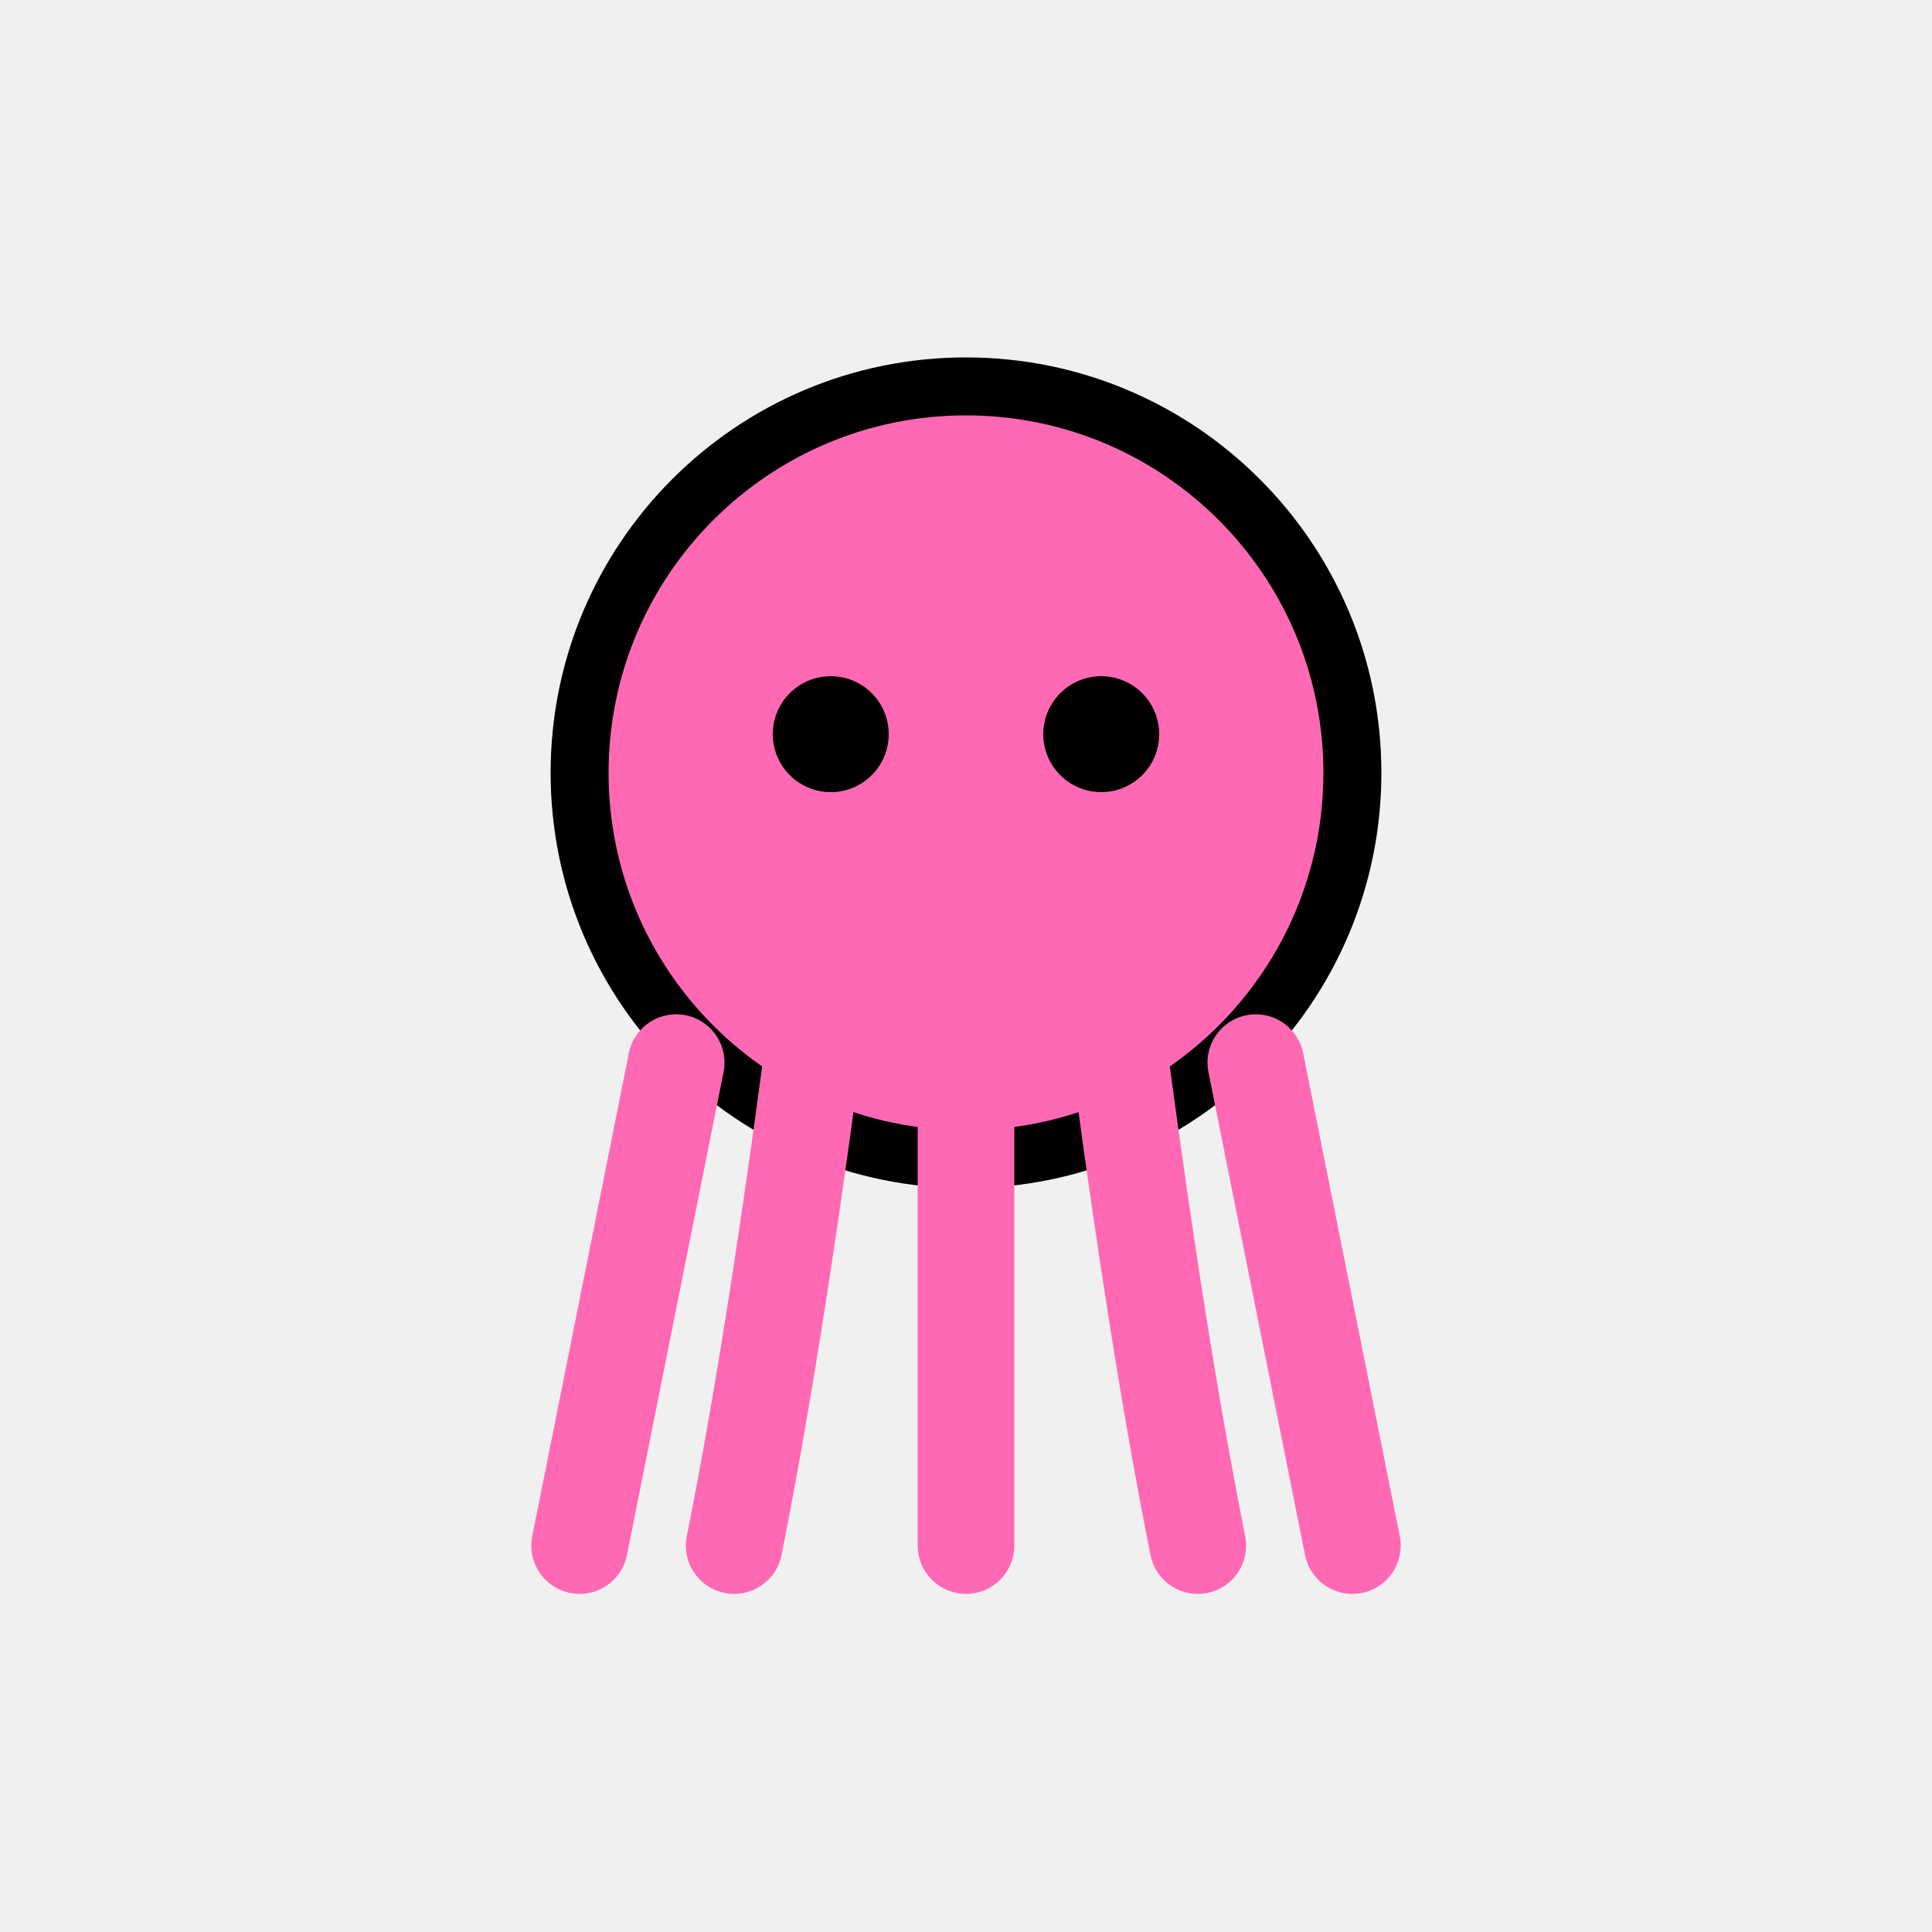
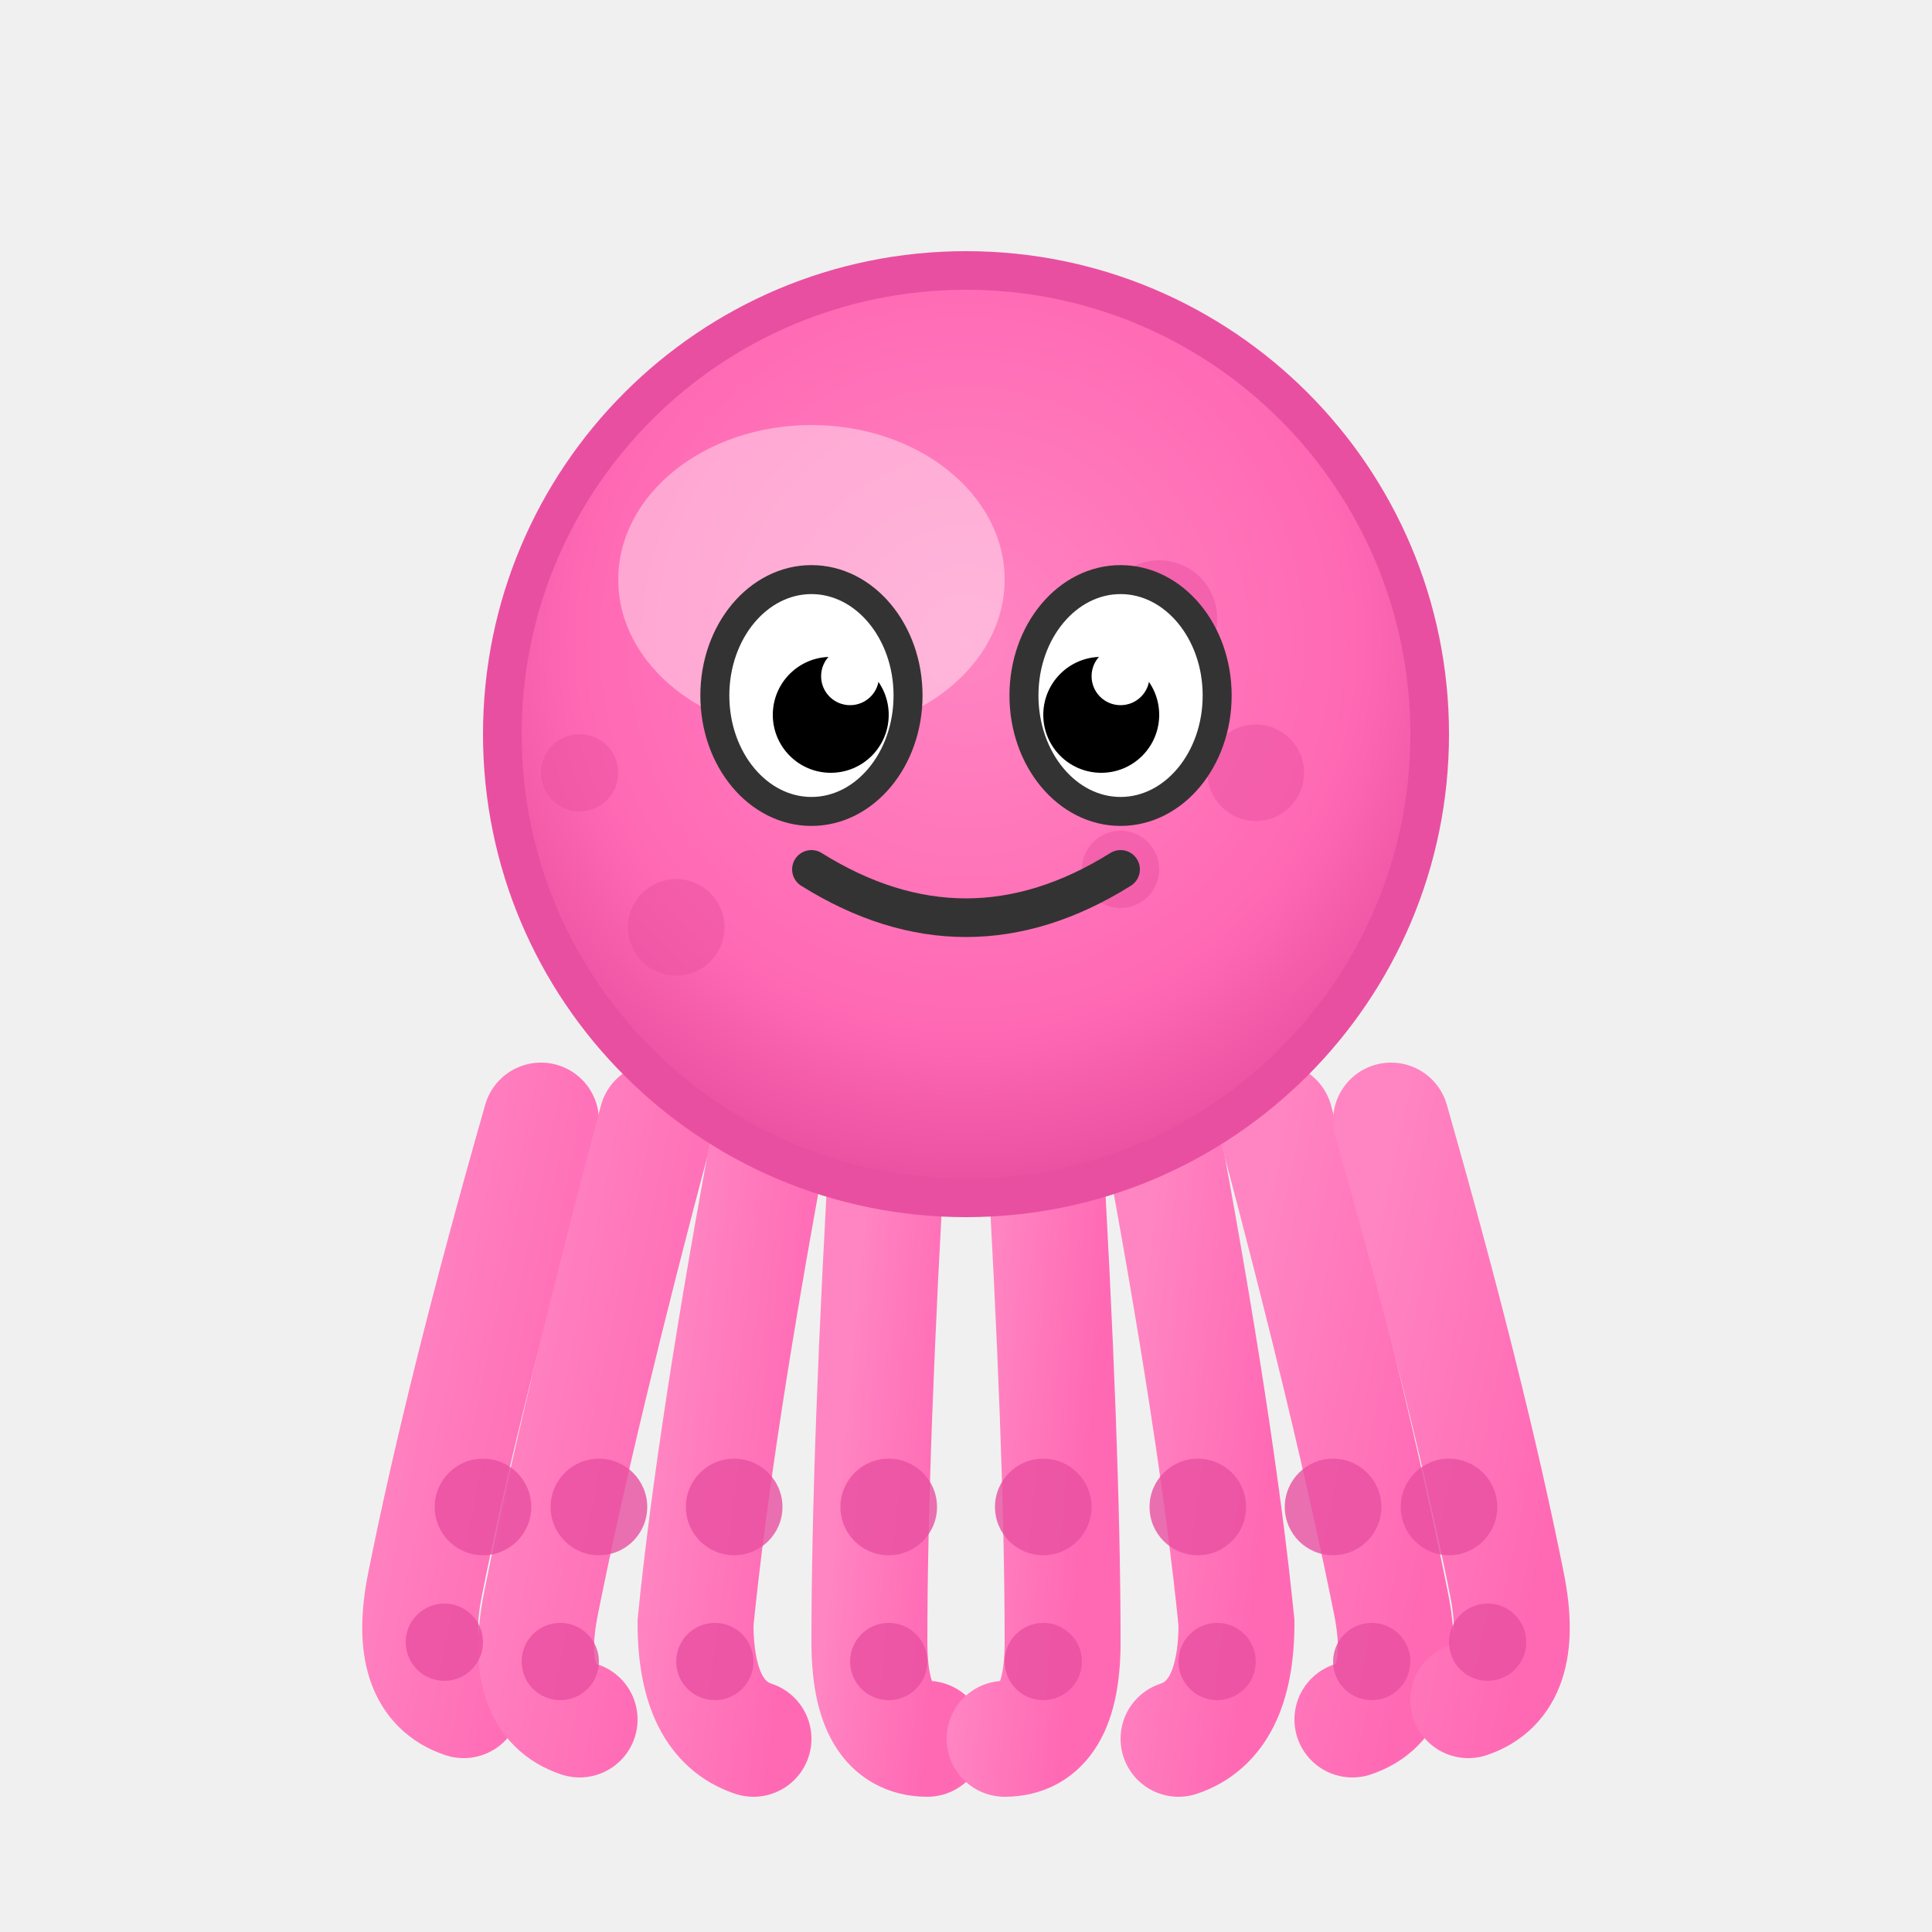
<svg xmlns="http://www.w3.org/2000/svg" viewBox="0 0 100 100">
-   <circle cx="50" cy="40" r="20" fill="#FF69B4" stroke="#000" stroke-width="3" />
-   <path d="M35 55 Q32 70 30 80" fill="none" stroke="#FF69B4" stroke-width="5" stroke-linecap="round" />
-   <path d="M42 55 Q40 70 38 80" fill="none" stroke="#FF69B4" stroke-width="5" stroke-linecap="round" />
-   <path d="M50 55 Q50 70 50 80" fill="none" stroke="#FF69B4" stroke-width="5" stroke-linecap="round" />
-   <path d="M58 55 Q60 70 62 80" fill="none" stroke="#FF69B4" stroke-width="5" stroke-linecap="round" />
-   <path d="M65 55 Q68 70 70 80" fill="none" stroke="#FF69B4" stroke-width="5" stroke-linecap="round" />
-   <circle cx="43" cy="38" r="3" fill="#000" />
-   <circle cx="57" cy="38" r="3" fill="#000" />
+   <defs>
+     <radialGradient id="octopusBodyGradient" cx="50%" cy="40%" r="60%">
+       <stop offset="0%" style="stop-color:#FF85C2;stop-opacity:1" />
+       <stop offset="70%" style="stop-color:#FF69B4;stop-opacity:1" />
+       <stop offset="100%" style="stop-color:#E94FA0;stop-opacity:1" />
+     </radialGradient>
+     <linearGradient id="tentacleGradient" x1="0%" y1="0%" x2="100%" y2="100%">
+       <stop offset="0%" style="stop-color:#FF85C2;stop-opacity:1" />
+       <stop offset="100%" style="stop-color:#FF69B4;stop-opacity:1" />
+     </linearGradient>
+   </defs>
+   <path d="M28 58 Q24 72 22 82 Q21 87 24 88" fill="none" stroke="url(#tentacleGradient)" stroke-width="6" stroke-linecap="round" />
+   <path d="M34 58 Q30 73 28 83 Q27 88 30 89" fill="none" stroke="url(#tentacleGradient)" stroke-width="6" stroke-linecap="round" />
+   <path d="M40 58 Q37 74 36 84 Q36 89 39 90" fill="none" stroke="url(#tentacleGradient)" stroke-width="6" stroke-linecap="round" />
+   <path d="M46 58 Q45 75 45 85 Q45 90 48 90" fill="none" stroke="url(#tentacleGradient)" stroke-width="6" stroke-linecap="round" />
+   <path d="M54 58 Q55 75 55 85 Q55 90 52 90" fill="none" stroke="url(#tentacleGradient)" stroke-width="6" stroke-linecap="round" />
+   <path d="M60 58 Q63 74 64 84 Q64 89 61 90" fill="none" stroke="url(#tentacleGradient)" stroke-width="6" stroke-linecap="round" />
+   <path d="M66 58 Q70 73 72 83 Q73 88 70 89" fill="none" stroke="url(#tentacleGradient)" stroke-width="6" stroke-linecap="round" />
+   <path d="M72 58 Q76 72 78 82 Q79 87 76 88" fill="none" stroke="url(#tentacleGradient)" stroke-width="6" stroke-linecap="round" />
+   <circle cx="25" cy="78" r="2.5" fill="#E94FA0" opacity="0.8" />
+   <circle cx="23" cy="85" r="2" fill="#E94FA0" opacity="0.8" />
+   <circle cx="31" cy="78" r="2.5" fill="#E94FA0" opacity="0.8" />
+   <circle cx="29" cy="86" r="2" fill="#E94FA0" opacity="0.8" />
+   <circle cx="38" cy="78" r="2.5" fill="#E94FA0" opacity="0.8" />
+   <circle cx="37" cy="86" r="2" fill="#E94FA0" opacity="0.8" />
+   <circle cx="46" cy="78" r="2.5" fill="#E94FA0" opacity="0.8" />
+   <circle cx="46" cy="86" r="2" fill="#E94FA0" opacity="0.8" />
+   <circle cx="54" cy="78" r="2.5" fill="#E94FA0" opacity="0.8" />
+   <circle cx="54" cy="86" r="2" fill="#E94FA0" opacity="0.8" />
+   <circle cx="62" cy="78" r="2.5" fill="#E94FA0" opacity="0.8" />
+   <circle cx="63" cy="86" r="2" fill="#E94FA0" opacity="0.8" />
+   <circle cx="69" cy="78" r="2.5" fill="#E94FA0" opacity="0.8" />
+   <circle cx="71" cy="86" r="2" fill="#E94FA0" opacity="0.8" />
+   <circle cx="75" cy="78" r="2.5" fill="#E94FA0" opacity="0.8" />
+   <circle cx="77" cy="85" r="2" fill="#E94FA0" opacity="0.8" />
+   <circle cx="50" cy="38" r="24" fill="url(#octopusBodyGradient)" stroke="#E94FA0" stroke-width="2" />
+   <ellipse cx="42" cy="30" rx="10" ry="8" fill="#FFFFFF" opacity="0.4" />
+   <circle cx="60" cy="32" r="3" fill="#E94FA0" opacity="0.5" />
+   <circle cx="65" cy="40" r="2.5" fill="#E94FA0" opacity="0.5" />
+   <circle cx="58" cy="45" r="2" fill="#E94FA0" opacity="0.5" />
+   <circle cx="35" cy="48" r="2.5" fill="#E94FA0" opacity="0.5" />
+   <circle cx="30" cy="40" r="2" fill="#E94FA0" opacity="0.5" />
+   <ellipse cx="42" cy="36" rx="5" ry="6" fill="#FFFFFF" stroke="#333333" stroke-width="1.5" />
+   <ellipse cx="58" cy="36" rx="5" ry="6" fill="#FFFFFF" stroke="#333333" stroke-width="1.5" />
+   <circle cx="43" cy="37" r="3" fill="#000000" />
+   <circle cx="57" cy="37" r="3" fill="#000000" />
+   <circle cx="44" cy="35" r="1.5" fill="#FFFFFF" />
+   <circle cx="58" cy="35" r="1.5" fill="#FFFFFF" />
+   <path d="M42 45 Q50 50 58 45" fill="none" stroke="#333333" stroke-width="2" stroke-linecap="round" />
</svg>
